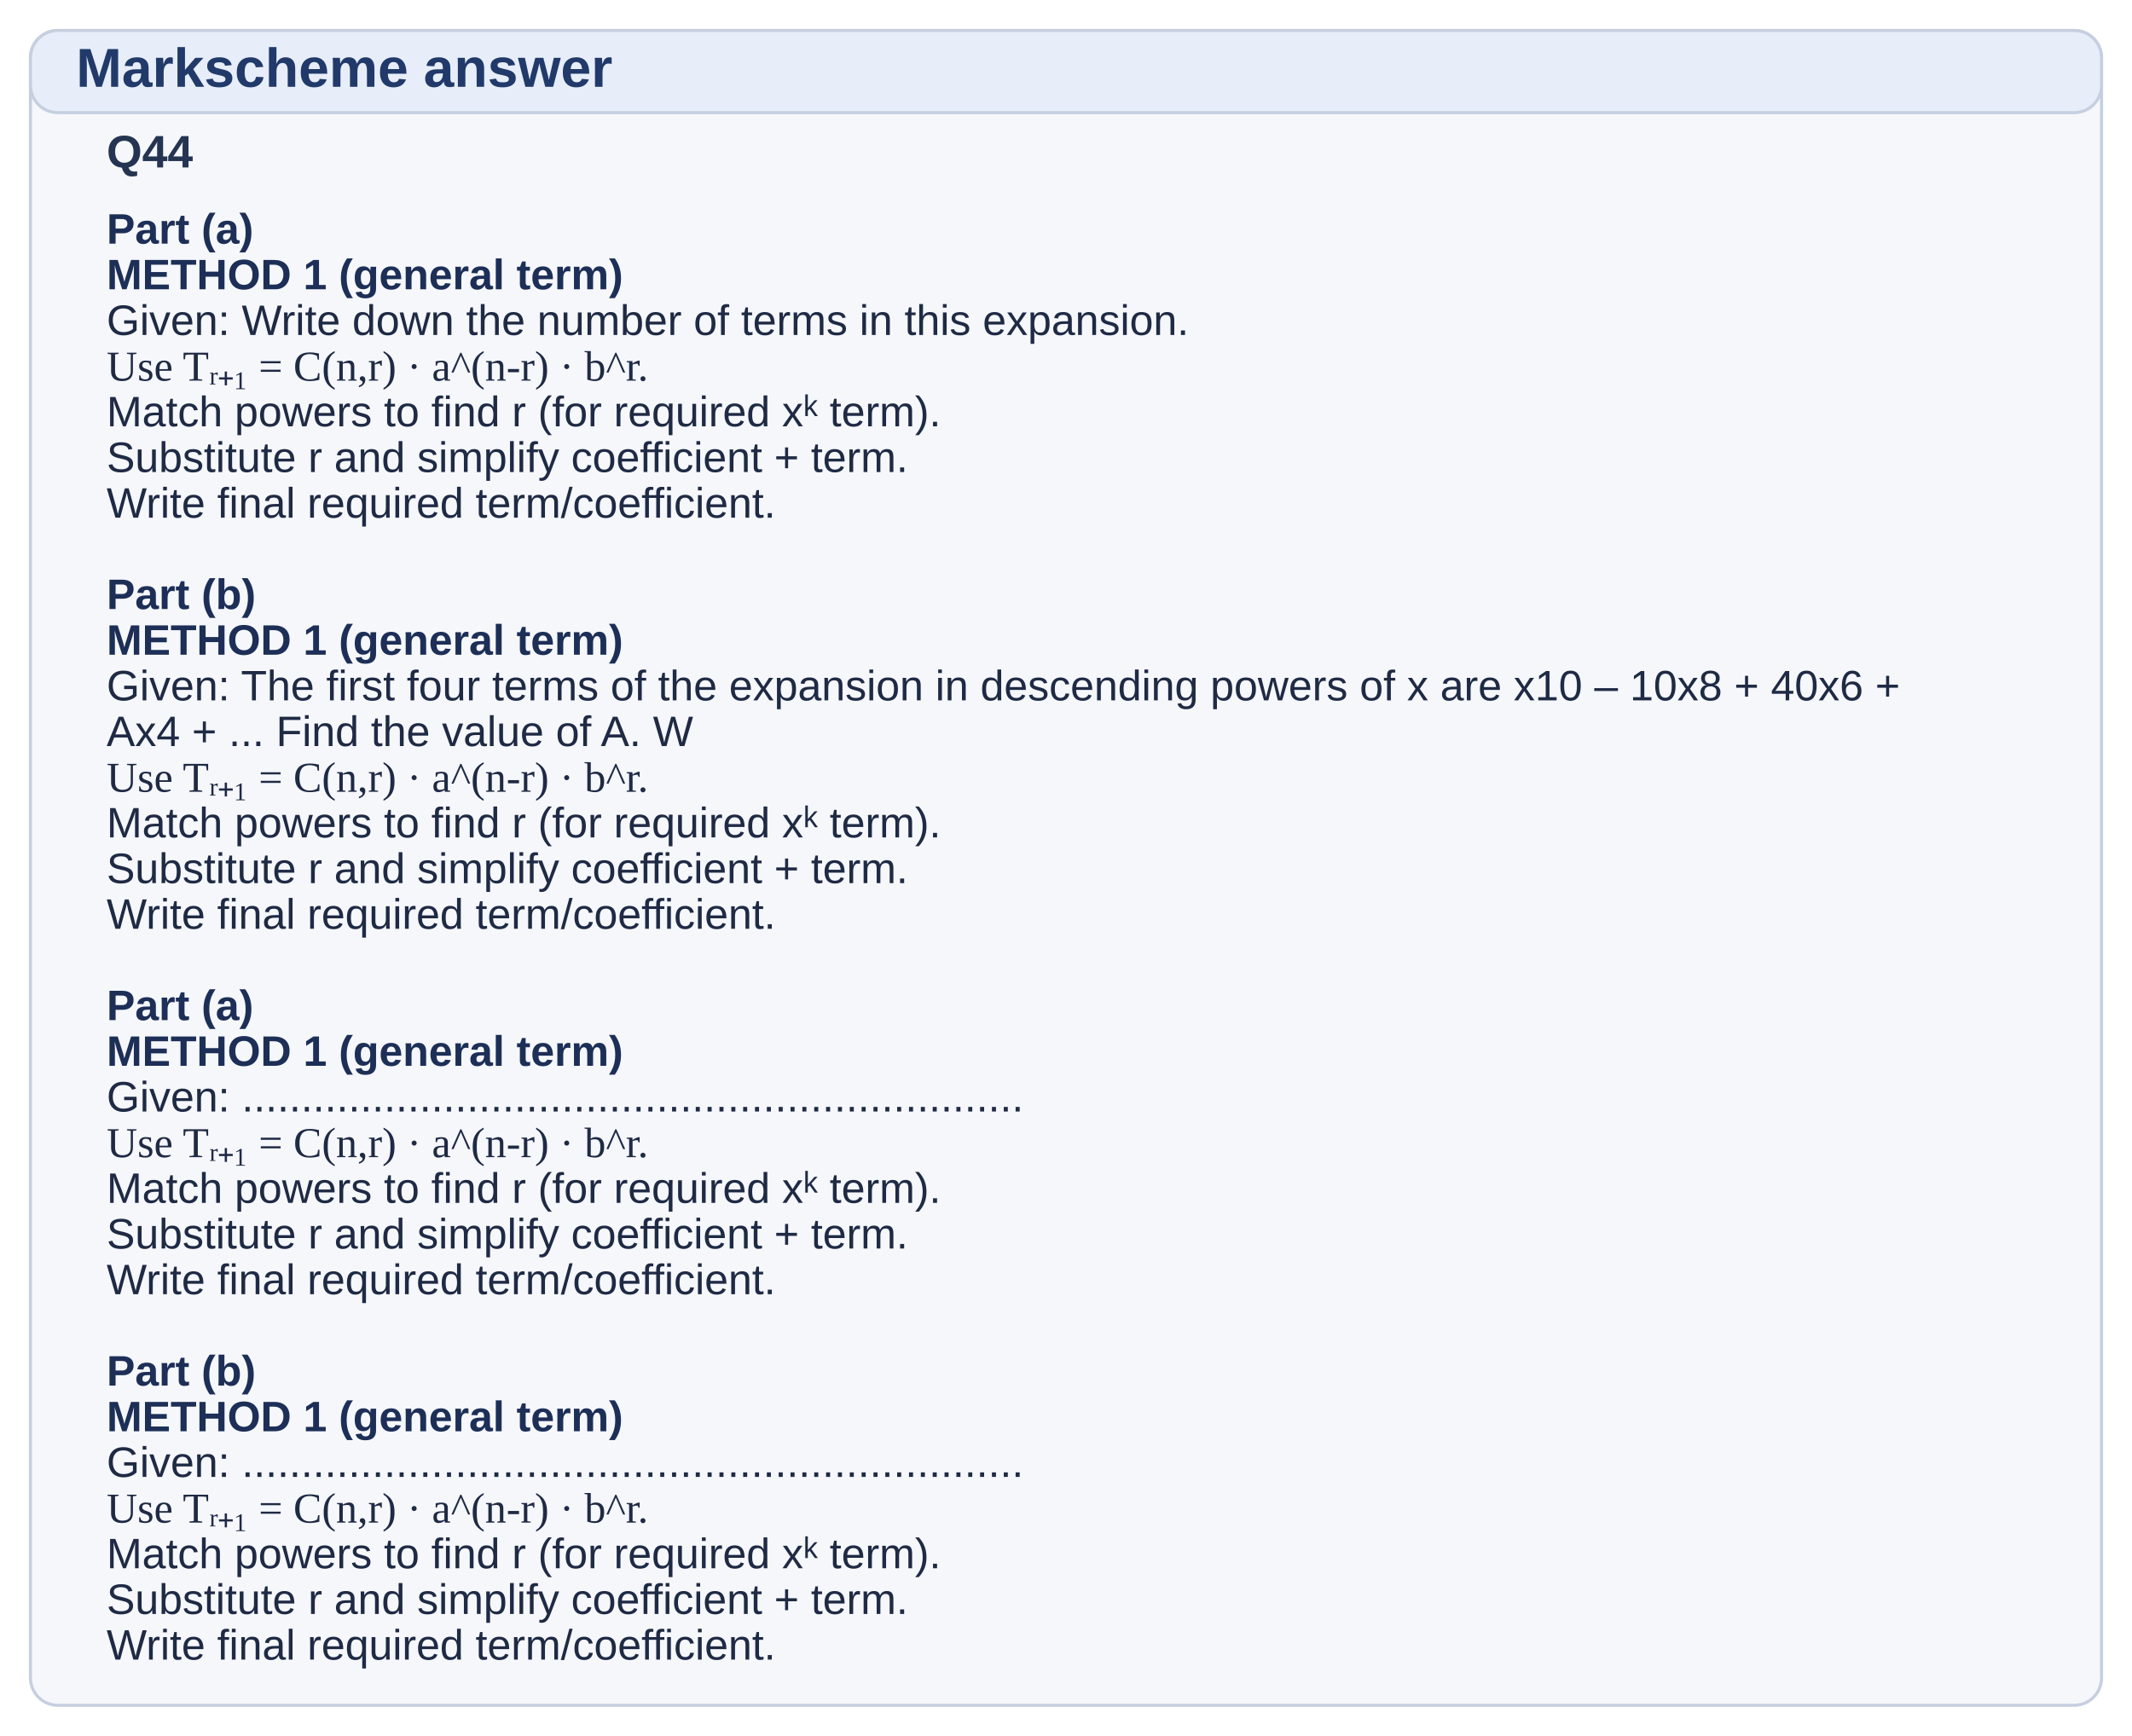
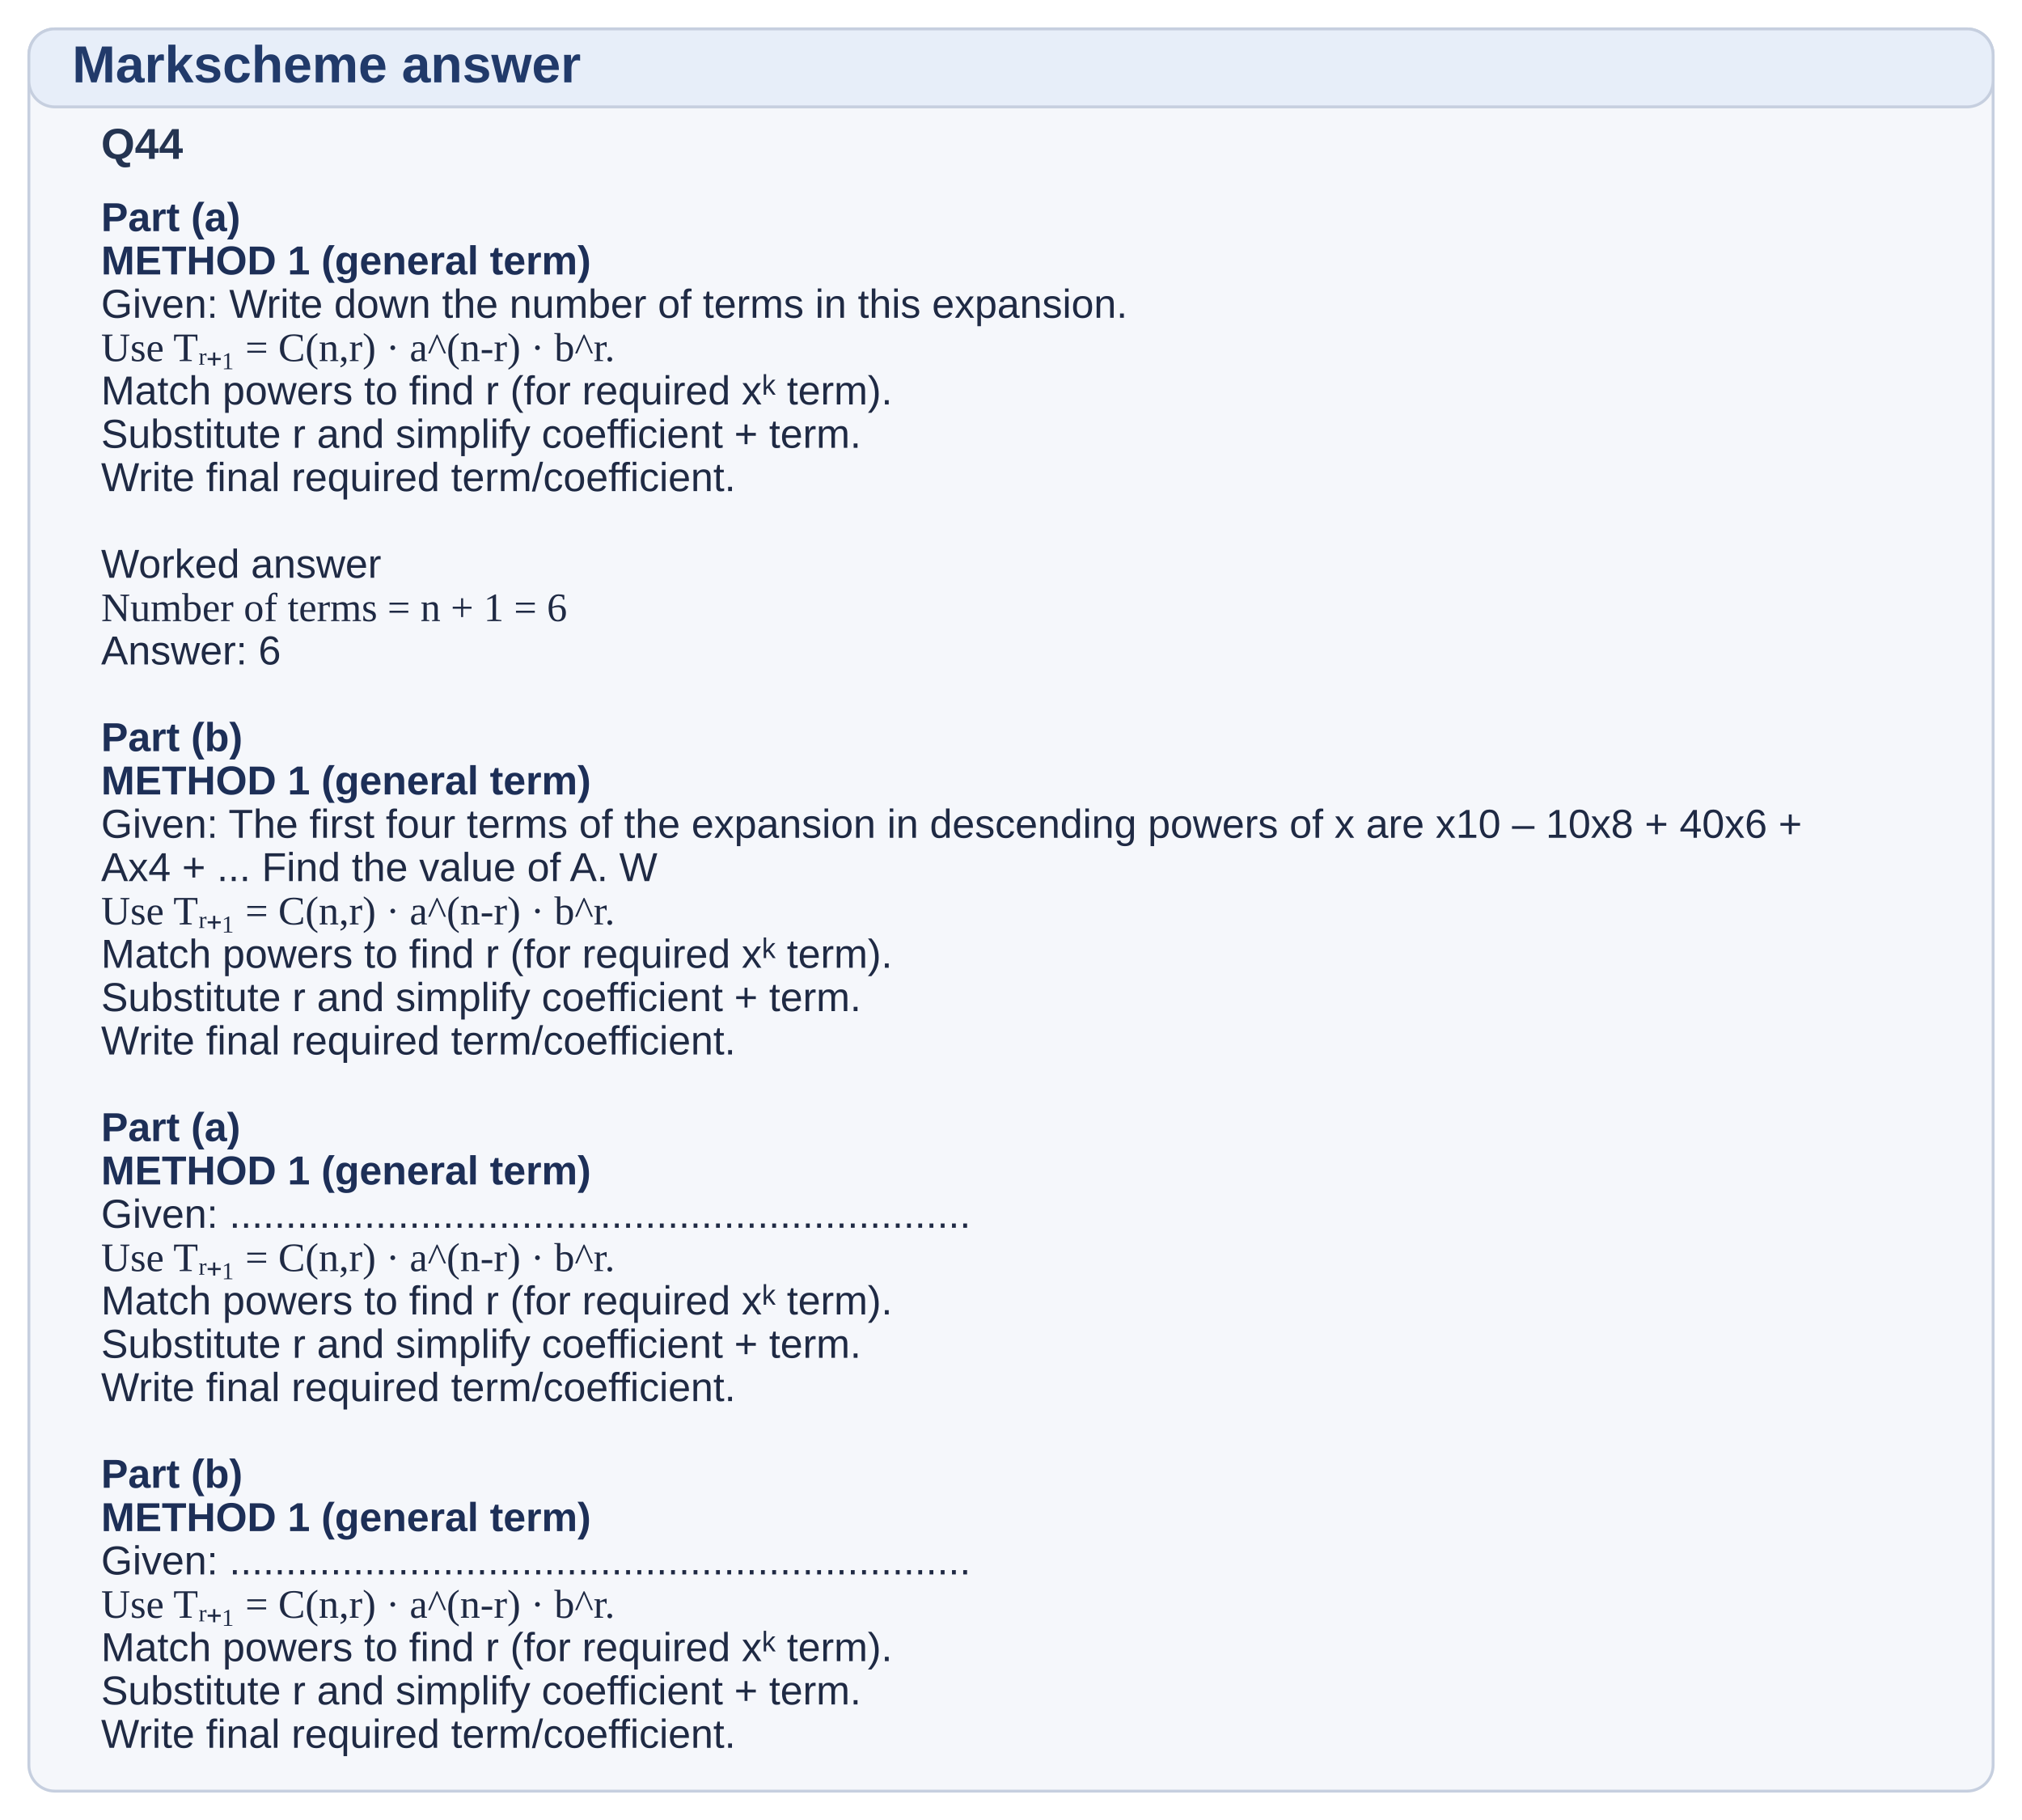
- <svg xmlns="http://www.w3.org/2000/svg" width="1400" height="1140" viewBox="0 0 1400 1140">
-   <rect x="20" y="20" width="1360" height="1100" rx="18" ry="18" fill="#f5f7fb" stroke="#c6cfdf" stroke-width="2" />
+ <svg xmlns="http://www.w3.org/2000/svg" width="1400" height="1260" viewBox="0 0 1400 1260">
+   <rect x="20" y="20" width="1360" height="1220" rx="18" ry="18" fill="#f5f7fb" stroke="#c6cfdf" stroke-width="2" />
  <rect x="20" y="20" width="1360" height="54" rx="18" ry="18" fill="#e7eef9" stroke="#c6cfdf" stroke-width="2" />
  <text x="50" y="57" font-family="Arial, Helvetica, sans-serif" font-size="36" font-weight="700" fill="#213a6a">Markscheme answer</text>
  <text x="70" y="110" font-family="Arial, Helvetica, sans-serif" font-size="30" font-weight="700" fill="#243451">Q44</text>
  <text x="70" y="160" font-family="Arial, Helvetica, sans-serif" font-size="28" font-weight="700" fill="#1d2f57">Part (a)</text>
  <text x="70" y="190" font-family="Arial, Helvetica, sans-serif" font-size="28" font-weight="700" fill="#1d2f57">METHOD 1 (general term)</text>
  <text x="70" y="220" font-family="Arial, Helvetica, sans-serif" font-size="28" font-weight="500" fill="#1f2a44">Given: Write down the number of terms in this expansion.</text>
  <text x="70" y="250" font-family="Cambria Math, STIX Two Math, Times New Roman, serif" font-size="28" font-weight="500" fill="#1f2a44">Use Tᵣ₊₁ = C(n,r) · a^(n-r) · b^r.</text>
  <text x="70" y="280" font-family="Arial, Helvetica, sans-serif" font-size="28" font-weight="500" fill="#1f2a44">Match powers to find r (for required xᵏ term).</text>
  <text x="70" y="310" font-family="Arial, Helvetica, sans-serif" font-size="28" font-weight="500" fill="#1f2a44">Substitute r and simplify coefficient + term.</text>
  <text x="70" y="340" font-family="Arial, Helvetica, sans-serif" font-size="28" font-weight="500" fill="#1f2a44">Write final required term/coefficient.</text>
  <text x="70" y="370" font-family="Arial, Helvetica, sans-serif" font-size="28" font-weight="500" fill="#1f2a44"> </text>
-   <text x="70" y="400" font-family="Arial, Helvetica, sans-serif" font-size="28" font-weight="700" fill="#1d2f57">Part (b)</text>
-   <text x="70" y="430" font-family="Arial, Helvetica, sans-serif" font-size="28" font-weight="700" fill="#1d2f57">METHOD 1 (general term)</text>
-   <text x="70" y="460" font-family="Arial, Helvetica, sans-serif" font-size="28" font-weight="500" fill="#1f2a44">Given: The first four terms of the expansion in descending powers of x are x10 – 10x8 + 40x6 +</text>
-   <text x="70" y="490" font-family="Arial, Helvetica, sans-serif" font-size="28" font-weight="500" fill="#1f2a44">Ax4 + ... Find the value of A. W</text>
-   <text x="70" y="520" font-family="Cambria Math, STIX Two Math, Times New Roman, serif" font-size="28" font-weight="500" fill="#1f2a44">Use Tᵣ₊₁ = C(n,r) · a^(n-r) · b^r.</text>
-   <text x="70" y="550" font-family="Arial, Helvetica, sans-serif" font-size="28" font-weight="500" fill="#1f2a44">Match powers to find r (for required xᵏ term).</text>
-   <text x="70" y="580" font-family="Arial, Helvetica, sans-serif" font-size="28" font-weight="500" fill="#1f2a44">Substitute r and simplify coefficient + term.</text>
-   <text x="70" y="610" font-family="Arial, Helvetica, sans-serif" font-size="28" font-weight="500" fill="#1f2a44">Write final required term/coefficient.</text>
-   <text x="70" y="640" font-family="Arial, Helvetica, sans-serif" font-size="28" font-weight="500" fill="#1f2a44"> </text>
-   <text x="70" y="670" font-family="Arial, Helvetica, sans-serif" font-size="28" font-weight="700" fill="#1d2f57">Part (a)</text>
-   <text x="70" y="700" font-family="Arial, Helvetica, sans-serif" font-size="28" font-weight="700" fill="#1d2f57">METHOD 1 (general term)</text>
-   <text x="70" y="730" font-family="Arial, Helvetica, sans-serif" font-size="28" font-weight="500" fill="#1f2a44">Given: ..................................................................</text>
-   <text x="70" y="760" font-family="Cambria Math, STIX Two Math, Times New Roman, serif" font-size="28" font-weight="500" fill="#1f2a44">Use Tᵣ₊₁ = C(n,r) · a^(n-r) · b^r.</text>
-   <text x="70" y="790" font-family="Arial, Helvetica, sans-serif" font-size="28" font-weight="500" fill="#1f2a44">Match powers to find r (for required xᵏ term).</text>
-   <text x="70" y="820" font-family="Arial, Helvetica, sans-serif" font-size="28" font-weight="500" fill="#1f2a44">Substitute r and simplify coefficient + term.</text>
-   <text x="70" y="850" font-family="Arial, Helvetica, sans-serif" font-size="28" font-weight="500" fill="#1f2a44">Write final required term/coefficient.</text>
-   <text x="70" y="880" font-family="Arial, Helvetica, sans-serif" font-size="28" font-weight="500" fill="#1f2a44"> </text>
-   <text x="70" y="910" font-family="Arial, Helvetica, sans-serif" font-size="28" font-weight="700" fill="#1d2f57">Part (b)</text>
-   <text x="70" y="940" font-family="Arial, Helvetica, sans-serif" font-size="28" font-weight="700" fill="#1d2f57">METHOD 1 (general term)</text>
-   <text x="70" y="970" font-family="Arial, Helvetica, sans-serif" font-size="28" font-weight="500" fill="#1f2a44">Given: ..................................................................</text>
-   <text x="70" y="1000" font-family="Cambria Math, STIX Two Math, Times New Roman, serif" font-size="28" font-weight="500" fill="#1f2a44">Use Tᵣ₊₁ = C(n,r) · a^(n-r) · b^r.</text>
-   <text x="70" y="1030" font-family="Arial, Helvetica, sans-serif" font-size="28" font-weight="500" fill="#1f2a44">Match powers to find r (for required xᵏ term).</text>
-   <text x="70" y="1060" font-family="Arial, Helvetica, sans-serif" font-size="28" font-weight="500" fill="#1f2a44">Substitute r and simplify coefficient + term.</text>
-   <text x="70" y="1090" font-family="Arial, Helvetica, sans-serif" font-size="28" font-weight="500" fill="#1f2a44">Write final required term/coefficient.</text>
+   <text x="70" y="400" font-family="Arial, Helvetica, sans-serif" font-size="28" font-weight="500" fill="#1f2a44">Worked answer</text>
+   <text x="70" y="430" font-family="Cambria Math, STIX Two Math, Times New Roman, serif" font-size="28" font-weight="500" fill="#1f2a44">Number of terms = n + 1 = 6</text>
+   <text x="70" y="460" font-family="Arial, Helvetica, sans-serif" font-size="28" font-weight="500" fill="#1f2a44">Answer: 6</text>
+   <text x="70" y="490" font-family="Arial, Helvetica, sans-serif" font-size="28" font-weight="500" fill="#1f2a44"> </text>
+   <text x="70" y="520" font-family="Arial, Helvetica, sans-serif" font-size="28" font-weight="700" fill="#1d2f57">Part (b)</text>
+   <text x="70" y="550" font-family="Arial, Helvetica, sans-serif" font-size="28" font-weight="700" fill="#1d2f57">METHOD 1 (general term)</text>
+   <text x="70" y="580" font-family="Arial, Helvetica, sans-serif" font-size="28" font-weight="500" fill="#1f2a44">Given: The first four terms of the expansion in descending powers of x are x10 – 10x8 + 40x6 +</text>
+   <text x="70" y="610" font-family="Arial, Helvetica, sans-serif" font-size="28" font-weight="500" fill="#1f2a44">Ax4 + ... Find the value of A. W</text>
+   <text x="70" y="640" font-family="Cambria Math, STIX Two Math, Times New Roman, serif" font-size="28" font-weight="500" fill="#1f2a44">Use Tᵣ₊₁ = C(n,r) · a^(n-r) · b^r.</text>
+   <text x="70" y="670" font-family="Arial, Helvetica, sans-serif" font-size="28" font-weight="500" fill="#1f2a44">Match powers to find r (for required xᵏ term).</text>
+   <text x="70" y="700" font-family="Arial, Helvetica, sans-serif" font-size="28" font-weight="500" fill="#1f2a44">Substitute r and simplify coefficient + term.</text>
+   <text x="70" y="730" font-family="Arial, Helvetica, sans-serif" font-size="28" font-weight="500" fill="#1f2a44">Write final required term/coefficient.</text>
+   <text x="70" y="760" font-family="Arial, Helvetica, sans-serif" font-size="28" font-weight="500" fill="#1f2a44"> </text>
+   <text x="70" y="790" font-family="Arial, Helvetica, sans-serif" font-size="28" font-weight="700" fill="#1d2f57">Part (a)</text>
+   <text x="70" y="820" font-family="Arial, Helvetica, sans-serif" font-size="28" font-weight="700" fill="#1d2f57">METHOD 1 (general term)</text>
+   <text x="70" y="850" font-family="Arial, Helvetica, sans-serif" font-size="28" font-weight="500" fill="#1f2a44">Given: ..................................................................</text>
+   <text x="70" y="880" font-family="Cambria Math, STIX Two Math, Times New Roman, serif" font-size="28" font-weight="500" fill="#1f2a44">Use Tᵣ₊₁ = C(n,r) · a^(n-r) · b^r.</text>
+   <text x="70" y="910" font-family="Arial, Helvetica, sans-serif" font-size="28" font-weight="500" fill="#1f2a44">Match powers to find r (for required xᵏ term).</text>
+   <text x="70" y="940" font-family="Arial, Helvetica, sans-serif" font-size="28" font-weight="500" fill="#1f2a44">Substitute r and simplify coefficient + term.</text>
+   <text x="70" y="970" font-family="Arial, Helvetica, sans-serif" font-size="28" font-weight="500" fill="#1f2a44">Write final required term/coefficient.</text>
+   <text x="70" y="1000" font-family="Arial, Helvetica, sans-serif" font-size="28" font-weight="500" fill="#1f2a44"> </text>
+   <text x="70" y="1030" font-family="Arial, Helvetica, sans-serif" font-size="28" font-weight="700" fill="#1d2f57">Part (b)</text>
+   <text x="70" y="1060" font-family="Arial, Helvetica, sans-serif" font-size="28" font-weight="700" fill="#1d2f57">METHOD 1 (general term)</text>
+   <text x="70" y="1090" font-family="Arial, Helvetica, sans-serif" font-size="28" font-weight="500" fill="#1f2a44">Given: ..................................................................</text>
+   <text x="70" y="1120" font-family="Cambria Math, STIX Two Math, Times New Roman, serif" font-size="28" font-weight="500" fill="#1f2a44">Use Tᵣ₊₁ = C(n,r) · a^(n-r) · b^r.</text>
+   <text x="70" y="1150" font-family="Arial, Helvetica, sans-serif" font-size="28" font-weight="500" fill="#1f2a44">Match powers to find r (for required xᵏ term).</text>
+   <text x="70" y="1180" font-family="Arial, Helvetica, sans-serif" font-size="28" font-weight="500" fill="#1f2a44">Substitute r and simplify coefficient + term.</text>
+   <text x="70" y="1210" font-family="Arial, Helvetica, sans-serif" font-size="28" font-weight="500" fill="#1f2a44">Write final required term/coefficient.</text>
</svg>
